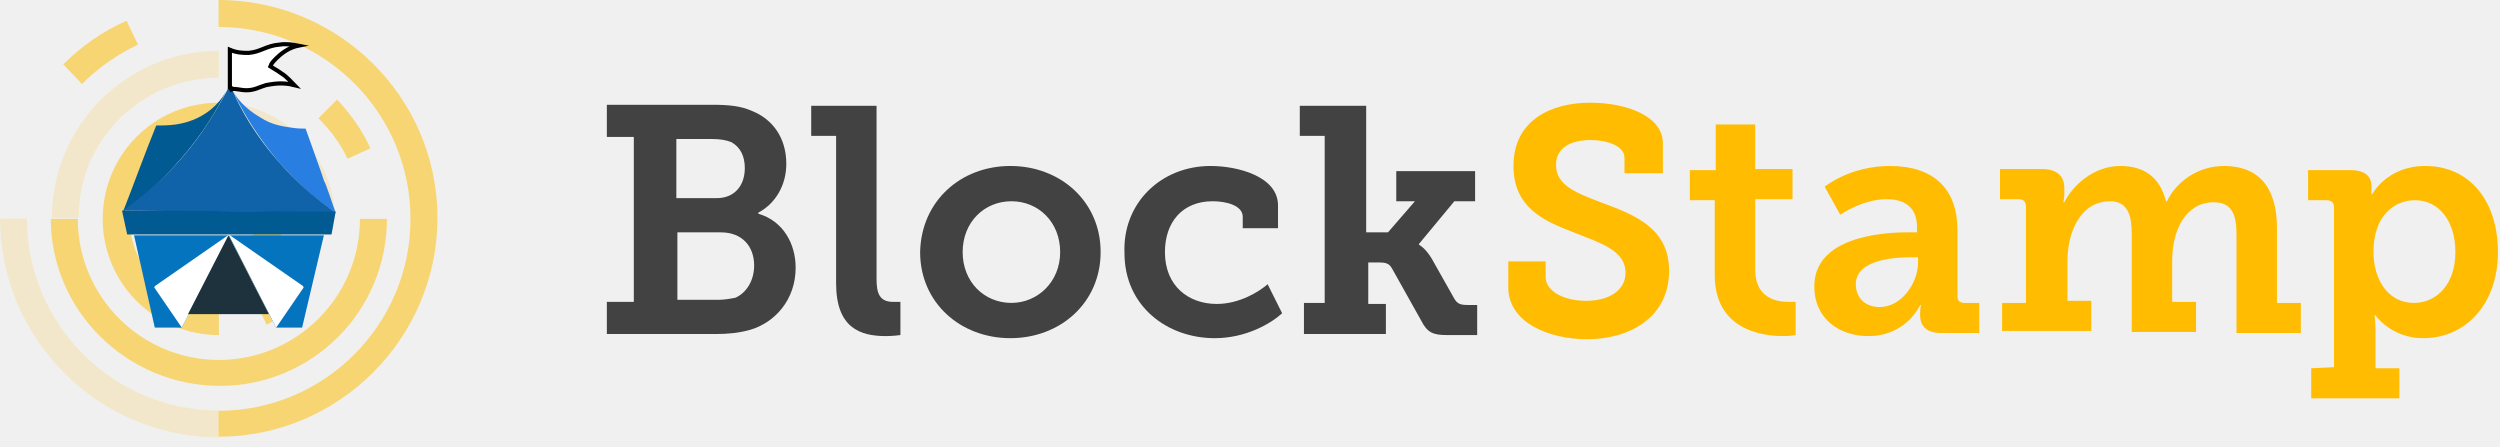
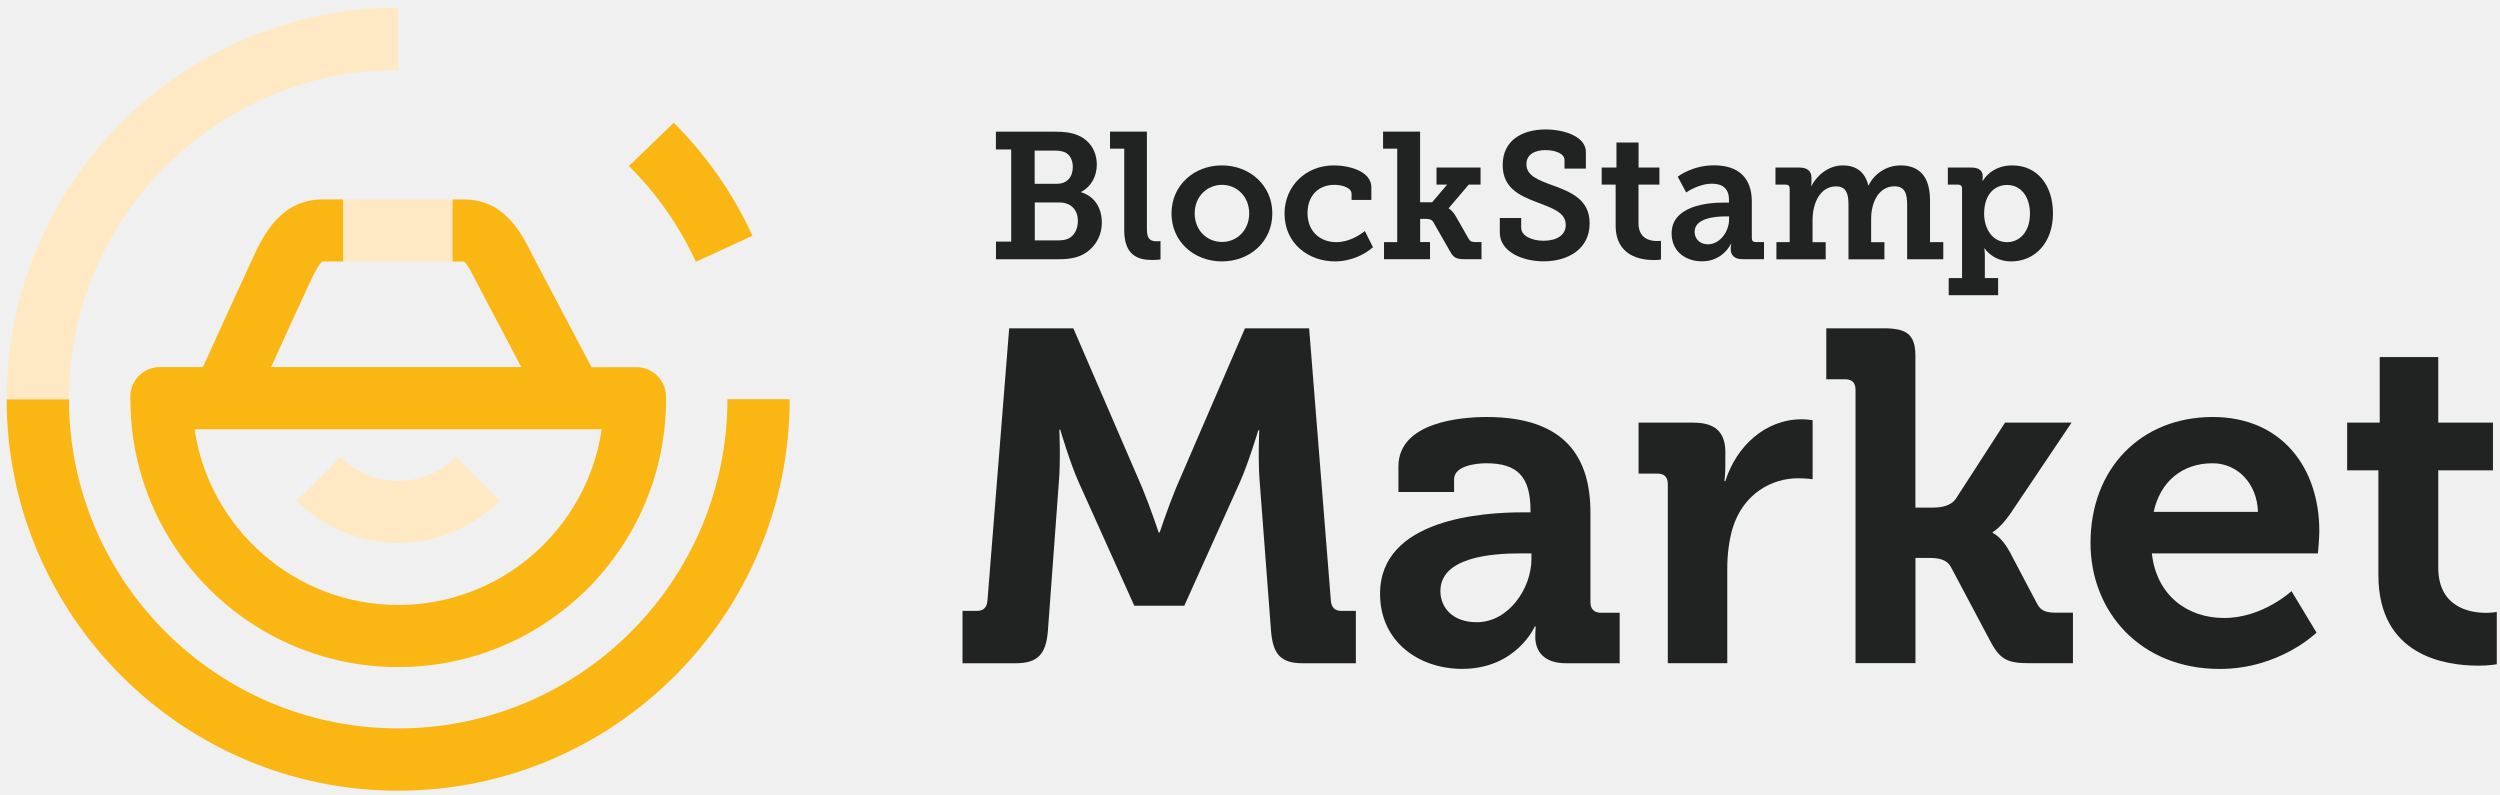
- <svg xmlns="http://www.w3.org/2000/svg" version="1.1" id="Layer_1" x="0px" y="0px" viewBox="0 0 241 43" style="enable-background:new 0 0 241 43;" xml:space="preserve">
+ <svg xmlns="http://www.w3.org/2000/svg" version="1.1" x="0px" y="0px" viewBox="0 0 3729 1185" style="enable-background:new 0 0 3729 1185;" xml:space="preserve">
  <style type="text/css">
- 	.st0{opacity:0.52;}
- 	.st1{fill:#FFBC00;}
- 	.st2{opacity:0.3;}
- 	.st3{opacity:0.3;fill:#FFBC00;enable-background:new    ;}
- 	.st4{fill:#424242;}
- 	.st5{fill:#0474BE;}
- 	.st6{fill:#FFFFFF;}
- 	.st7{fill:#1E323E;}
- 	.st8{fill:#287EE1;}
- 	.st9{fill:#025A92;}
- 	.st10{fill:#1062A9;}
- 	.st11{fill:#FFFFFF;stroke:#000000;stroke-width:0.4;stroke-miterlimit:10;}
+ 	.st0{fill-rule:evenodd;clip-rule:evenodd;fill:#212222;}
+ 	.st1{fill:#212222;}
+ 	.st2{fill-rule:evenodd;clip-rule:evenodd;fill:#FAB613;}
+ 	.st3{fill-rule:evenodd;clip-rule:evenodd;fill:#FFE9C4;enable-background:new    ;}
+ 	.st4{fill:#FAB613;}
+ 	.st5{fill:#FFE9C4;enable-background:new    ;}
</style>
-   <g id="Logo" transform="translate(19, 56)">
-     <g>
-       <g class="st0">
-         <g id="Group-3" transform="translate(21.07104, 0)">
-           <g id="Clip-2">
- 				</g>
-           <path id="Fill-1" class="st1" d="M-19-13.9c11.6,0,21.1-9.5,21.1-21.1S-7.4-56-19-56v2.6c10.2,0,18.5,8.3,18.5,18.5      S-8.8-16.4-19-16.4V-13.9z" />
-         </g>
-         <g id="Group-6" transform="translate(0, 21.07104)" class="st2">
-           <g id="Clip-5">
- 				</g>
-           <path id="Fill-4" class="st1" d="M-16.4-56H-19c0,11.6,9.5,21.1,21.1,21.1v-2.6C-8.1-37.5-16.4-45.8-16.4-56" />
-         </g>
-         <path id="Fill-7" class="st1" d="M-11.5-34.9c0,7.5,6.1,13.6,13.6,13.6s13.6-6.1,13.6-13.6h2.6c0,8.9-7.2,16.1-16.1,16.1     S-14.1-26-14.1-34.9H-11.5z" />
-         <path id="Fill-9" class="st3" d="M2.1-48.5v-2.6C-6.8-51.1-14-43.9-14-35h2.6C-11.5-42.4-5.4-48.5,2.1-48.5" />
-         <path id="Fill-11" class="st1" d="M2.1-43.5c-4.7,0-8.6,3.9-8.6,8.6s3.9,8.6,8.6,8.6v2.6c-6.2,0-11.2-5-11.2-11.2     s5-11.2,11.2-11.2" />
-         <path id="Fill-13" class="st3" d="M2.1-46.1v2.6c4.7,0,8.6,3.9,8.6,8.6h2.6C13.2-41.1,8.2-46.1,2.1-46.1" />
-         <path id="Fill-15" class="st1" d="M2.1-41.2c3.4,0,6.2,2.8,6.2,6.2s-2.8,6.2-6.2,6.2v-2.6c2,0,3.7-1.6,3.7-3.7s-1.6-3.7-3.7-3.7" />
-         <path id="Fill-17" class="st3" d="M2.1-41.2c-3.4,0-6.2,2.8-6.2,6.2h2.6c0-2,1.6-3.7,3.7-3.7v-2.5H2.1z" />
-         <path id="Fill-19" class="st1" d="M9.9-27l-1.8-1.8l0,0c-0.7,0.7-1.5,1.3-2.5,1.8l1.1,2.3C7.9-25.3,9-26.1,9.9-27" />
-         <path id="Fill-21" class="st1" d="M-6.8-54c-2.3,1-4.4,2.5-6.1,4.2l1.8,1.9c1.5-1.5,3.3-2.8,5.4-3.8L-6.8-54z" />
-         <path id="Fill-23" class="st1" d="M16.7-41.7c-0.8-1.8-1.9-3.3-3.2-4.7l-1.8,1.8c1.1,1.1,2.1,2.4,2.8,3.9L16.7-41.7z" />
-       </g>
-       <path id="Fill-25" class="st1" d="M130-30.9v1.6c0,1.4,1.8,2.3,3.9,2.3c2.2,0,3.8-1,3.8-2.7c0-2.2-2.5-2.9-5-3.9    c-2.9-1.1-5.8-2.4-5.8-6.4c0-4.4,3.6-6.1,7.4-6.1c3.5,0,7,1.3,7,3.9v2.9h-3.7v-1.5c0-1.1-1.6-1.7-3.3-1.7c-1.8,0-3.3,0.7-3.3,2.4    c0,2,2,2.7,4.3,3.6c3.3,1.2,6.6,2.5,6.6,6.6c0,4.5-3.8,6.6-7.9,6.6c-3.7,0-7.6-1.6-7.6-5v-2.5h3.6V-30.9z" />
-       <path id="Fill-27" class="st1" d="M146.3-36.7h-2.4v-2.9h2.5V-44h3.8v4.3h3.6v2.9h-3.6v6.8c0,2.7,2,3.1,3.2,3.1c0.4,0,0.7,0,0.7,0    v3.2c0,0-0.5,0.1-1.2,0.1c-2.2,0-6.6-0.7-6.6-5.9V-36.7z" />
-       <path id="Fill-29" class="st1" d="M162.2-26.4c2.1,0,3.7-2.3,3.7-4.3v-0.5h-0.7c-1.5,0-5.3,0.2-5.3,2.6    C159.9-27.4,160.7-26.4,162.2-26.4 M164.8-33.6h1v-0.5c0-2-1.3-2.7-2.9-2.7c-2.4,0-4.5,1.5-4.5,1.5l-1.5-2.7c0,0,2.4-2,6.3-2    c4.2,0,6.5,2.2,6.5,6.2v6.3c0,0.5,0.2,0.7,0.7,0.7h1.4v2.9h-3.7c-1.5,0-2-0.8-2-1.7v-0.2c0-0.5,0.1-0.8,0.1-0.8h-0.1    c0,0-1.3,3-5,3c-2.7,0-5.2-1.6-5.2-4.8C155.9-33.1,162.3-33.6,164.8-33.6" />
-       <path id="Fill-31" class="st1" d="M174-26.8h2.3v-9.3c0-0.4-0.2-0.7-0.7-0.7h-1.8v-2.9h4.1c1.4,0,2.1,0.7,2.1,1.8v0.7    c0,0.3-0.1,0.7-0.1,0.7h0.1c0.8-1.6,2.8-3.5,5.4-3.5c2.2,0,3.8,1,4.4,3.4h0.1c0.9-1.9,3-3.4,5.5-3.4c3.2,0,5.1,1.9,5.1,6v7.2h2.3    v2.9h-6.2v-9.4c0-1.8-0.3-3.2-2.2-3.2c-2.7,0-4,2.7-4,5.6v4h2.3v2.9h-6.2v-9.4c0-1.7-0.3-3.2-2.1-3.2c-2.8,0-4.1,2.9-4.1,5.8v3.8    h2.3v2.9H174V-26.8z" />
-       <path id="Fill-33" class="st1" d="M213.7-26.8c2.2,0,4-1.8,4-4.9c0-3-1.6-5-3.9-5c-2,0-4,1.5-4,5    C209.8-29.2,211.1-26.8,213.7-26.8z M206-20.6V-36c0-0.4-0.2-0.7-0.7-0.7h-1.8v-2.9h4.1c1.5,0,2,0.7,2,1.5v0.1c0,0.4,0,0.7,0,0.7    h0.1c0,0,1.4-2.7,5.1-2.7c4.3,0,7,3.4,7,8.3c0,5-3.1,8.3-7.2,8.3c-3.1,0-4.6-2.2-4.6-2.2h-0.1c0,0,0.1,0.6,0.1,1.4v3.7h2.3v2.9    h-8.5v-2.9L206-20.6L206-20.6z" />
-       <path id="Fill-35" class="st4" d="M50.3-27.1c0.5,0,1.1-0.1,1.6-0.2c1.1-0.5,1.8-1.7,1.8-3.1c0-1.9-1.2-3.2-3.2-3.2h-4.2v6.5    C46.3-27.1,50.3-27.1,50.3-27.1z M50.1-36.9c1.7,0,2.7-1.2,2.7-2.9c0-1.1-0.4-2-1.3-2.5c-0.5-0.2-1.1-0.3-1.9-0.3h-3.4v5.7H50.1z     M39.5-26.9h2.6v-15.9h-2.6v-3.1h10.1c1.6,0,2.8,0.1,3.9,0.6c2,0.8,3.3,2.6,3.3,5.1c0,2-1,3.8-2.7,4.7v0.1    c2.4,0.7,3.6,2.9,3.6,5.2c0,3.1-2,5.3-4.4,6c-1.1,0.3-2.1,0.4-3.3,0.4H39.5V-26.9z" />
-       <path id="Fill-37" class="st4" d="M61.6-42.9h-2.4v-2.9h6.3v16.7c0,1.4,0.3,2.2,1.6,2.2c0.4,0,0.7,0,0.7,0v3.2    c0,0-0.7,0.1-1.4,0.1c-2.5,0-4.8-0.8-4.8-5.1C61.6-28.7,61.6-42.9,61.6-42.9z" />
-       <path id="Fill-39" class="st4" d="M78.5-26.8c2.5,0,4.7-2,4.7-4.9s-2.1-4.9-4.7-4.9s-4.7,2-4.7,4.9S75.9-26.8,78.5-26.8 M78.4-40    c4.8,0,8.7,3.4,8.7,8.3s-3.9,8.3-8.7,8.3c-4.8,0-8.7-3.4-8.7-8.3C69.8-36.6,73.6-40,78.4-40" />
-       <path id="Fill-41" class="st4" d="M97.7-40c2.6,0,6.5,1,6.5,3.8v2.2h-3.4v-1.1c0-1.1-1.6-1.5-2.9-1.5c-2.9,0-4.6,2-4.6,4.9    c0,3.3,2.3,5,5,5c2.2,0,4.1-1.2,4.9-1.9l1.4,2.8c-1.1,1-3.5,2.4-6.5,2.4c-4.6,0-8.7-3.1-8.7-8.2C89.2-36.4,92.9-40,97.7-40" />
-       <path id="Fill-43" class="st4" d="M106.4-26.8h2.3v-16.1h-2.4v-2.9h6.4v12.2h2.1l2.6-3h-1.8v-2.9h7.6v2.9h-2l-3.4,4.1v0.1    c0,0,0.6,0.3,1.2,1.3l2.2,3.9c0.3,0.5,0.6,0.6,1.3,0.6h0.9v2.9h-2.9c-1.3,0-1.9-0.2-2.5-1.4l-2.8-5c-0.3-0.6-0.8-0.6-1.4-0.6h-0.9    v4h1.7v2.9h-7.9v-3C106.7-26.8,106.4-26.8,106.4-26.8z" />
-     </g>
+   <g>
+     <path id="Fill-25_3_" class="st0" d="M2269,325.3v14.2c0,12.3,15.6,19.6,33.5,19.6c19.3,0,33-8.3,33-23.6   c0-19.3-21.7-25.5-43.7-34.1c-25.5-9.7-50.4-21.2-50.4-55.2c0-38.3,31.1-53.1,63.8-53.1c30,0,60.3,11.5,60.3,33.5v24.9h-31.9v-12.9   c0-9.7-14.2-14.7-28.4-14.7c-15.6,0-28.4,6.4-28.4,20.9c0,17.4,17.7,23.6,37.5,31.1c28.4,10.2,56.8,21.4,56.8,57.1   c0,38.9-32.7,56.8-68.6,56.8c-31.6,0-65.4-14.2-65.4-42.9v-21.7H2269z" />
+     <path id="Fill-27_3_" class="st0" d="M2410,275.4h-20.9v-25.5h22v-37.3h33v37.3h31.1v25.5H2444v57.6c0,23.3,17.7,26.5,27.3,26.5   c3.8,0,6.2-0.3,6.2-0.3v27.9c0,0-4.3,0.8-10.5,0.8c-19.3,0-57.1-5.6-57.1-51.5V275.4z" />
+     <path id="Fill-29_3_" class="st0" d="M2547.5,364.4c18.5,0,31.6-19.8,31.6-37v-4.6h-5.6c-13.4,0-45.8,2.1-45.8,22.8   C2527.7,355.8,2534.9,364.4,2547.5,364.4 M2570.3,302.2h8.6v-4.6c0-17.4-11-23.6-25.2-23.6c-20.4,0-38.6,13.1-38.6,13.1l-12.6-23.6   c0,0,21.2-16.9,54.2-16.9c36.7,0,56.3,19,56.3,53.9v54.7c0,4,2.1,5.9,5.9,5.9h12.3v25.5H2599c-12.6,0-17.4-6.7-17.4-14.5v-1.6   c0-4.3,0.8-7,0.8-7h-0.5c0,0-11.5,26.3-43.2,26.3c-23.3,0-45.3-13.7-45.3-41.6C2493.3,306.5,2548.3,302.2,2570.3,302.2" />
+     <path id="Fill-31_3_" class="st0" d="M2649.7,361.2h19.8V281c0-3.8-2.1-5.6-5.9-5.6h-15.3v-25.5h35.7c12.1,0,18,5.6,18,15.3v6.2   c0,2.9-0.5,5.9-0.5,5.9h0.5c7-13.9,24.1-30.6,46.7-30.6c19,0,32.7,8.8,38.1,29.8h0.5c7.5-16.1,25.7-29.8,47.5-29.8   c27.6,0,44,16.1,44,52v62.5h19.8v25.5h-53.9v-81.5c0-15.6-3-27.3-18.8-27.3c-23.3,0-34.9,23.3-34.9,48.5v34.9h19.8v25.5h-53.6   v-81.5c0-14.7-2.4-27.3-18.5-27.3c-24.1,0-35.1,25.5-35.1,50.1v33.2h19.6v25.5h-73.5V361.2z" />
+     <path id="Fill-33_3_" class="st0" d="M2993.6,361.2c18.8,0,34.3-15.3,34.3-42.4c0-26-13.9-42.9-34.1-42.9   c-17.7,0-34.3,12.9-34.3,43.2C2959.6,340.3,2971.4,361.2,2993.6,361.2z M2926.6,414.8V281.3c0-3.8-2.1-5.9-5.9-5.9h-15.3v-25.5   h35.1c12.6,0,16.9,5.9,16.9,12.9v0.8c0,3.2-0.3,6.2-0.3,6.2h0.5c0,0,11.8-23.1,44-23.1c37,0,60.6,29.2,60.6,71.6   c0,43.4-26.5,71.6-62.5,71.6c-27.1,0-39.4-19.3-39.4-19.3h-0.5c0,0,0.8,4.8,0.8,11.8v32.4h19.8v25.5h-73.7v-25.5H2926.6z" />
+     <path id="Fill-35_3_" class="st0" d="M1578.8,358.5c4.6,0,9.7-0.5,13.7-2.1c9.7-4,15.3-14.7,15.3-26.8c0-16.4-10.2-27.6-27.6-27.6   h-36.7v56.6H1578.8z M1576.9,274.1c15,0,23.3-10.5,23.3-24.9c0-9.4-3.5-17.7-11-21.7c-4.6-2.1-9.7-2.9-16.4-2.9h-29.5v49.6H1576.9z    M1485.5,360.4h22.8V222.9h-22.8v-26.5h87.4c14.2,0,24.1,1.1,34.1,5.1c17.2,6.7,29,22.8,29,44c0,17.7-8.6,33-23.3,40.8v0.5   c21.2,6.4,30.8,24.9,30.8,45c0,26.5-17.2,45.6-37.8,51.7c-9.4,2.7-18.2,3.2-28.4,3.2h-91.7V360.4z" />
+     <path id="Fill-37_3_" class="st0" d="M1676.9,221.8h-21.2v-25.5h55v144.8c0,12.3,2.7,18.8,13.9,18.8c3.8,0,6.4-0.3,6.4-0.3V387   c0,0-5.6,0.8-12.3,0.8c-21.7,0-41.8-7.2-41.8-44.5V221.8z" />
+     <path id="Fill-39_3_" class="st0" d="M1822.8,360.9c22,0,40.5-17.2,40.5-42.6c0-25.2-18.5-42.6-40.5-42.6   c-22.3,0-40.8,17.4-40.8,42.6C1782,343.8,1800.5,360.9,1822.8,360.9 M1822.5,246.7c41.8,0,75.3,29.8,75.3,71.6   c0,42.1-33.5,71.6-75.1,71.6c-41.8,0-75.3-29.5-75.3-71.6C1747.4,276.5,1781,246.7,1822.5,246.7" />
+     <path id="Fill-41_3_" class="st0" d="M1989.5,246.7c22.8,0,56,8.6,56,32.7v18.8h-29.5v-9.1c0-9.1-13.9-13.4-25.5-13.4   c-24.9,0-40.2,17.2-40.2,42.1c0,28.2,19.6,43.4,42.9,43.4c19.3,0,35.1-10.7,42.6-16.6l12.1,24.1c-9.4,8.8-30.6,21.2-56.6,21.2   c-40,0-75.3-27.1-75.3-71.3C1916.1,277.8,1947.5,246.7,1989.5,246.7" />
+     <path id="Fill-43_3_" class="st0" d="M2064.3,361.2h19.8V221.8H2063v-25.5h55.2v105.4h18l22.3-26.3h-15.8v-25.5h65.7v25.5h-17.7   l-29.8,35.1v0.5c0.3,0,5.1,2.4,10.5,11.5l19.3,33.8c2.4,4,4.8,4.8,11.3,4.8h7.8v25.5h-25.5c-11.5,0-16.1-1.9-21.5-11.8l-24.7-43.2   c-2.7-4.8-7-5.1-11.8-5.1h-8v34.6h14.7v25.5h-68.6V361.2z" />
  </g>
-   <g id="Logo_1_" transform="translate(39.95972, 10)">
-     <g id="Base_1_" transform="translate(12.56283, 195.0834)">
-       <polygon id="Path-38" class="st5" points="-39.6,-182.4 -37.6,-173.5 -35,-173.5 -30.5,-182.4 -25.9,-173.5 -23.4,-173.5     -21.3,-182.4   " />
-       <path id="Left-Flap" class="st6" d="M-35-173.5l-2.6-3.8c-0.1-0.1,0-0.1,0-0.2l7.2-5L-35-173.5L-35-173.5z" />
-       <path id="Left-Flap_1_" class="st6" d="M-25.9-173.5l2.6-3.8c0.1-0.1,0-0.1,0-0.2l-7.2-5L-25.9-173.5L-25.9-173.5z" />
-       <polygon id="Shadow" class="st7" points="-34.4,-174.8 -30.5,-182.4 -26.6,-174.8   " />
-     </g>
-     <path id="Shape" class="st8" d="M-7.6,10.5L-7.6,10.5c-0.1-0.2-1-3-1.1-3c0-0.1-1.8-5.1-1.8-5.1c-0.3,0-0.8,0-1.4-0.1s-1.8-0.2-3-1   c-1.4-0.8-2.3-1.9-2.6-2.5c0.9,1.9,2.3,4.3,4.4,6.8C-11.2,7.8-9.3,9.4-7.6,10.5L-7.6,10.5z" />
-     <path id="Shape_1_" class="st9" d="M-22.6,5.4c2.2-2.5,3.6-4.9,4.6-6.9c0,0-0.6,1.4-2.1,2.4c-1.2,0.8-2.3,1-2.9,1.1   c-0.8,0.1-1.4,0.1-1.9,0.1c-1.1,2.7-2.1,5.5-3.2,8.3l0,0l0,0C-26.5,9.3-24.6,7.7-22.6,5.4L-22.6,5.4z" />
-     <path id="Shape_2_" class="st10" d="M-7.6,10.5L-7.6,10.5c-1.6-1.1-3.6-2.7-5.5-4.9c-2.2-2.5-3.6-4.9-4.4-6.8   c-0.1-0.1-0.1-0.3-0.2-0.5c-0.1,0-0.1,0-0.1-0.1c0,0.1-0.1,0.1-0.1,0.2c-1,1.9-2.4,4.4-4.6,6.9c-2,2.3-4,3.8-5.6,5" />
-     <path id="Shape_3_" class="st9" d="M-17.9,12.6h9.2H-8l0.4-2.2c-6.9,0-13.7-0.1-20.6-0.1l0.5,2.3h0.6H-17.9L-17.9,12.6z" />
-     <path id="Flag" class="st11" d="M-16.2-1.3c0.8,0,1.2-0.3,1.9-0.5c0.6-0.1,1.5-0.3,2.7,0c-0.3-0.3-0.7-0.8-1.2-1.1   c-0.4-0.3-0.8-0.5-1.1-0.7c0.1-0.3,0.3-0.5,0.6-0.8c0.8-0.8,1.6-1.1,2.1-1.2c-0.5-0.1-1.2-0.2-1.8-0.1c-1.3,0.1-1.8,0.7-3,0.8   c-0.5,0-1.1,0-1.8-0.3v3.6c0,0,0.1,0,0.1,0.1c0.1,0,0.1,0,0.1,0.1C-17.3-1.5-16.8-1.3-16.2-1.3L-16.2-1.3z" />
+   <g>
+     <path class="st1" d="M1435.6,911.2h21.8c9.9,0,14.8-5.6,15.5-15.5l32.4-406h95.7l102.7,237.8c12,28.9,24.6,66.8,24.6,66.8h1.4   c0,0,12.7-38,24.6-66.8l102.7-237.8h95.7l32.4,406c0.7,9.8,5.6,15.5,15.5,15.5h21.8v78.1H1943c-33.1,0-44.3-14.1-47.1-47.8   l-16.9-222.4c-2.8-33.1-0.7-77.4-0.7-77.4h-1.4c0,0-14.8,49.3-27.4,77.4l-83,184.4h-74.6l-83-184.4c-12.7-28.1-27.4-78.1-27.4-78.1   h-1.4c0,0,2.1,45-0.7,78.1L1563,941.5c-2.8,33.8-14.8,47.8-47.8,47.8h-79.5V911.2z" />
+     <path class="st1" d="M2271.6,764.2h11.3v-2.8c0-51.4-20.4-70.4-66.1-70.4c-16.2,0-47.9,4.2-47.9,23.9v19h-83v-38   c0-66.8,94.3-73.9,131.6-73.9c119.6,0,154.8,62.6,154.8,142.8v133.7c0,9.8,5.6,15.5,15.5,15.5h28.1v75.3h-80.2   c-33.1,0-45.7-18.3-45.7-39.4c0-9.1,0.7-15.5,0.7-15.5h-1.4c0,0-27.4,63.3-108.4,63.3c-64,0-122.4-40.1-122.4-111.9   C2058.4,773.3,2213.2,764.2,2271.6,764.2z M2202.7,928.1c47.8,0,81.6-50.7,81.6-94.3v-8.4h-15.5c-46.4,0-120.3,6.3-120.3,56.3   C2148.5,905.6,2166.1,928.1,2202.7,928.1z" />
+     <path class="st1" d="M2487.7,721.9c0-10.6-5.6-15.5-15.5-15.5h-28.1v-76h81.6c31.7,0,47.8,13.4,47.8,43.6v21.1   c0,13.4-1.4,22.5-1.4,22.5h1.4c16.2-51.4,59.1-92.2,114-92.2c7.7,0,16.2,1.4,16.2,1.4v88c0,0-9.2-1.4-21.8-1.4   c-38,0-81.6,21.8-97.8,75.3c-4.9,17.6-7.7,37.3-7.7,58.4v142.1h-88.7V721.9z" />
+     <path class="st1" d="M2767.7,581.2c0-10.6-5.6-15.5-15.5-15.5h-28.1v-76h85.1c33.1,0,47.8,7.7,47.8,40.8v226.6h26.7   c11.3,0,26-2.1,33.8-13.4l73.2-113.3h99.2l-90.8,135.1c-15.5,22.5-26.7,28.1-26.7,28.1v1.4c0,0,12.7,4.9,25.3,28.1l40.8,77.4   c5.6,10.6,12.7,13.4,29.6,13.4h23.9v75.3H3026c-30.3,0-42.2-4.9-56.3-31l-59.8-112.6c-7-12.7-21.8-13.4-33.1-13.4h-19.7v156.9   h-89.4V581.2z" />
+     <path class="st1" d="M3300.5,622c102.7,0,159,75.3,159,170.3c0,10.6-2.1,33.1-2.1,33.1h-247.7c7,63.3,53.5,96.4,107.7,96.4   c57.7,0,100.6-40.1,100.6-40.1l37.3,61.9c0,0-54.9,54.2-144.3,54.2c-118.9,0-192.8-85.8-192.8-187.9   C3118.2,699.4,3192.8,622,3300.5,622z M3368,763.5c-1.4-42.9-31-72.5-67.6-72.5c-45.7,0-78.1,27.4-88,72.5H3368z" />
+     <path class="st1" d="M3547.5,701.5H3501v-71.1h48.6v-97.8h87.3v97.8h81.6v71.1h-81.6v145c0,59.1,46.4,67.6,71.1,67.6   c9.9,0,16.2-1.4,16.2-1.4v78.1c0,0-11.3,2.1-27.4,2.1c-50,0-149.2-14.8-149.2-135.1V701.5z" />
  </g>
+   <path id="Fill-7_7_" class="st2" d="M102.9,595.4c0,270.8,220.3,491.1,491.1,491.1S1085,866.2,1085,595.4h92.9  c0,322-262,584-584,584s-584-262-584-584H102.9z" />
+   <path id="Fill-9_7_" class="st3" d="M593.9,104.4V11.5c-322,0-584,262-584,584h92.9C102.9,324.7,323.2,104.4,593.9,104.4" />
+   <path id="Fill-23_7_" class="st2" d="M1122.4,351.6c-29.7-64.5-69.8-121-117.4-168.5l-67,64.5c40.6,40.2,74.7,88.1,100,142.9  L1122.4,351.6z" />
+   <path class="st3" d="M593.9,809.8c59.2,0,112.8-24,151.6-62.8l-65.5-65.5c-22.1,22.1-52.5,35.8-86.1,35.8  c-33.6,0-64.1-13.7-86.1-35.8L442.3,747C481.1,785.8,534.7,809.8,593.9,809.8z" />
+   <path class="st4" d="M993.4,591.9v-0.3c0-5.7-1.1-11-3.1-16c0-0.1,0-0.2,0-0.3l-0.1,0c-6.5-16.2-22.3-27.6-40.7-27.6h-67.2  c-23.5-44.6-72.8-138-84.4-160c-1.7-3.2-3.4-6.5-5-9.8c-16.3-32-40.9-80.4-101.4-80.4h-16.8v92.6h16.8c0.3,0,0.5,0,0.7,0  c4.7,3.4,13.1,19.8,18.1,29.7c1.8,3.6,3.7,7.2,5.6,10.8c8.5,16.2,37.5,71.2,61.6,116.9H404.4c20.7-45.5,46.1-101.2,54.4-118.9  l1.3-2.8c5.3-11.5,15.3-32.8,20.8-35.7c0,0,0.4-0.1,1.3-0.1h29.6v-92.6h-29.6c-64.4,0-89.5,53.8-106,89.3l-1.3,2.8  c-11.2,23.9-51.6,112.7-72.2,158h-64.4c-24.2,0-43.9,19.8-43.9,43.9v4.8c0,0.7,0.1,1.4,0.1,2.1C196.1,817.8,374.3,995,593.9,995  c220.7,0,399.6-178.9,399.6-399.6C993.5,594.1,993.5,593,993.4,591.9z M593.9,902.4c-154,0-281.9-114-303.7-262.1h607.3  C875.8,788.4,748,902.4,593.9,902.4z" />
+   <rect x="511.8" y="297.6" class="st5" width="163" height="92.6" />
</svg>
